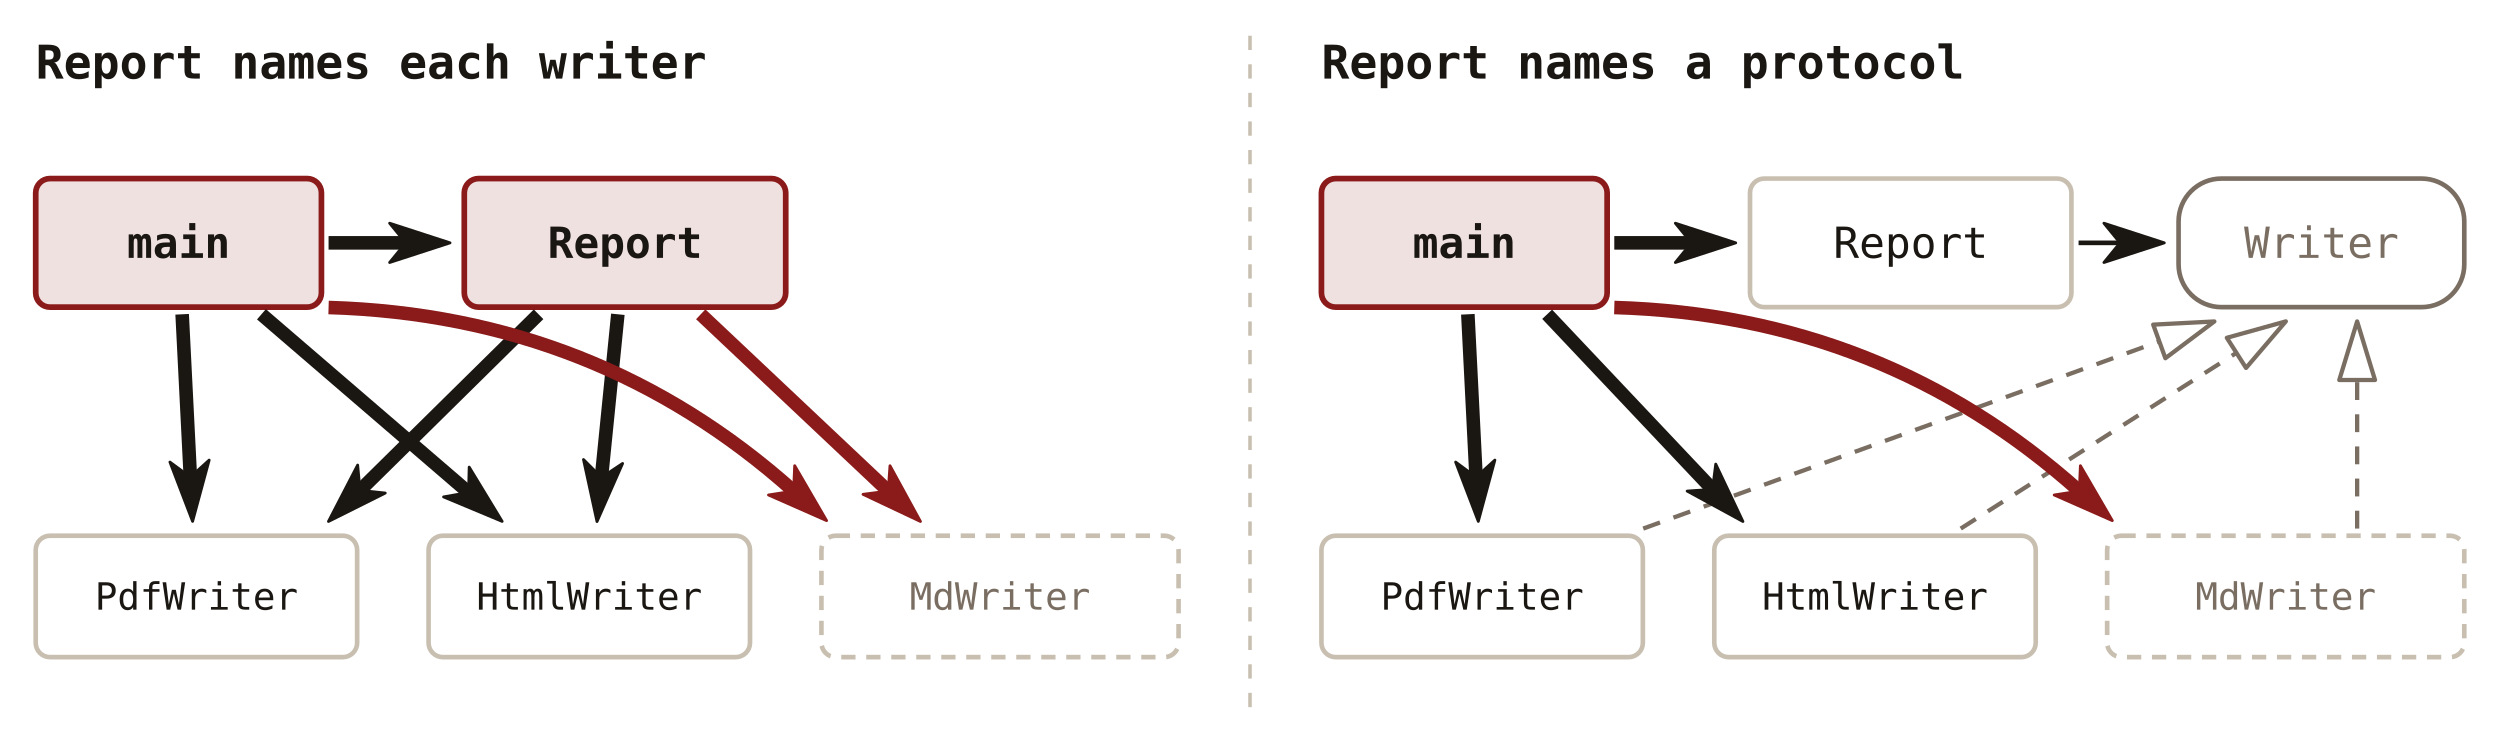
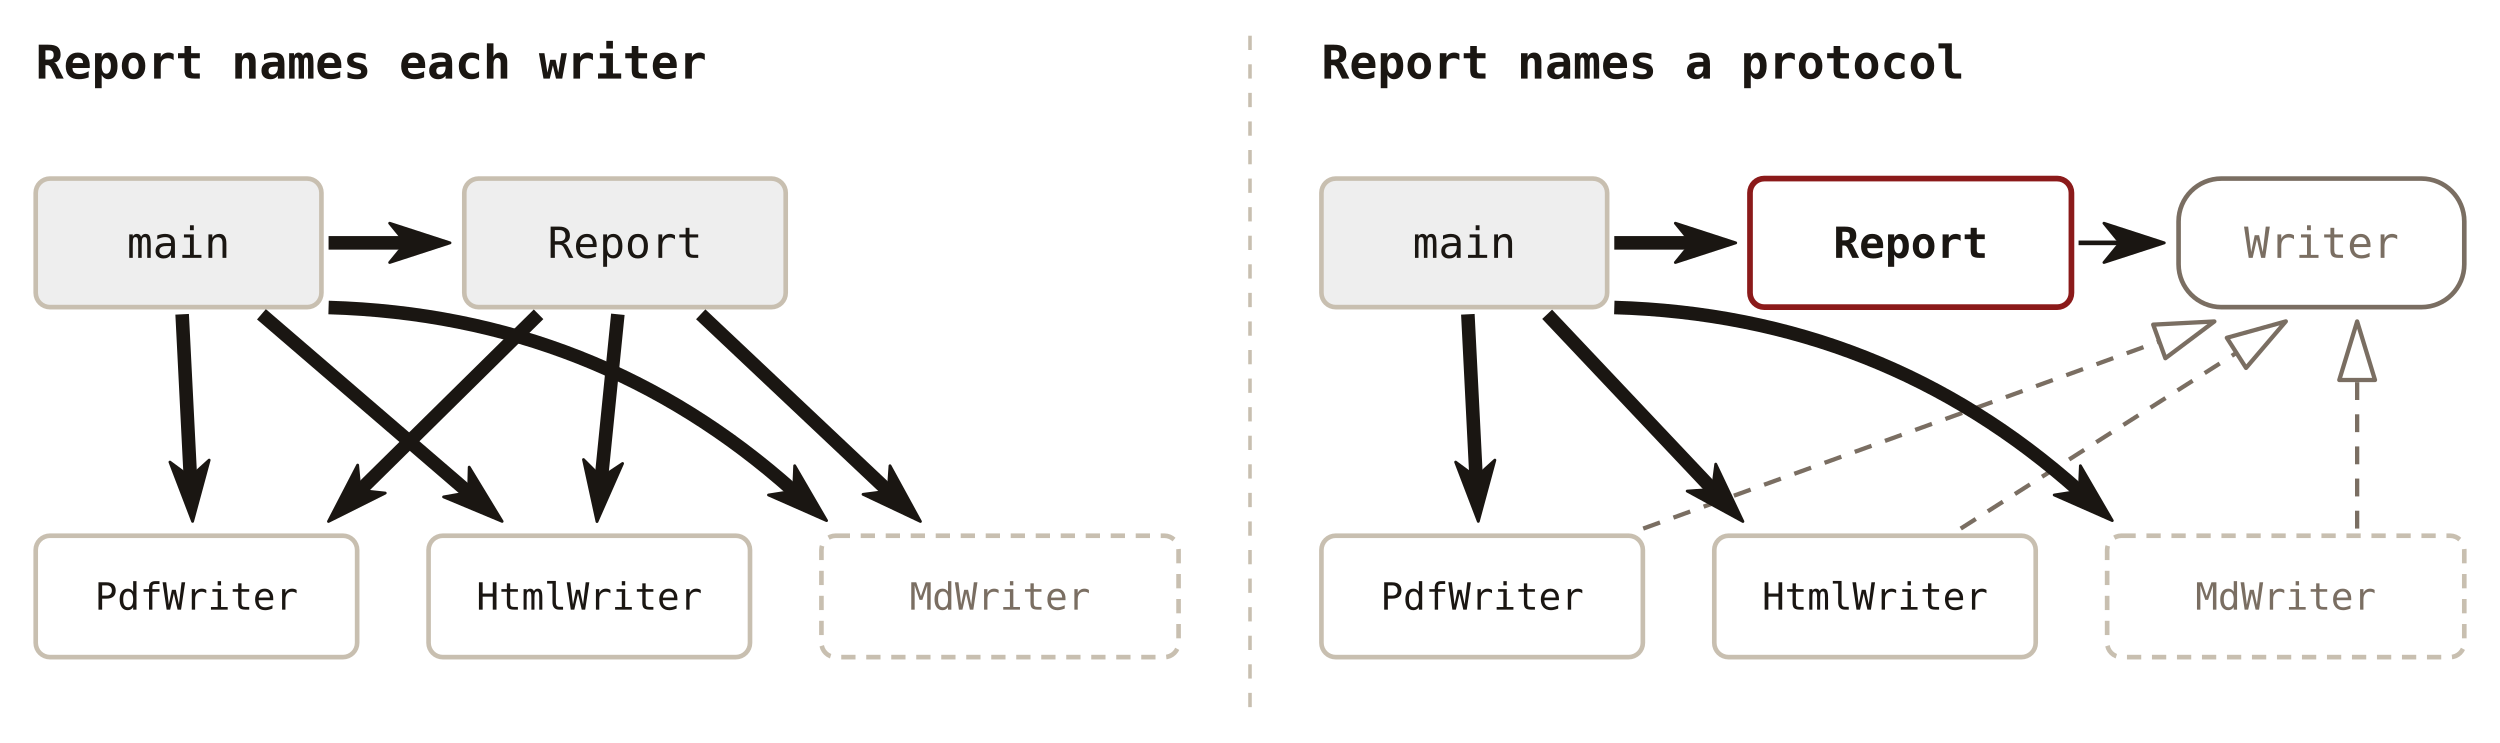
<svg xmlns="http://www.w3.org/2000/svg" viewBox="0 0 700 208" font-family="'JetBrains Mono', Consolas, monospace">
  <defs>
    <marker id="rc-solid" viewBox="0 0 18 12" refX="5" refY="6" markerWidth="18" markerHeight="12" orient="auto" markerUnits="userSpaceOnUse">
      <path d="M0.5,0.5 L17.4,6 L0.5,11.5 L5,6 Z" fill="#1a1612" stroke="#1a1612" stroke-width="0.8" stroke-linejoin="round" />
-     </marker>
-     <marker id="rc-solid-red" viewBox="0 0 18 12" refX="5" refY="6" markerWidth="18" markerHeight="12" orient="auto" markerUnits="userSpaceOnUse">
-       <path d="M0.5,0.5 L17.4,6 L0.5,11.5 L5,6 Z" fill="#8b1a1a" stroke="#8b1a1a" stroke-width="0.8" stroke-linejoin="round" />
    </marker>
    <marker id="rc-hollow-muted" viewBox="0 0 18 12" refX="1" refY="6" markerWidth="18" markerHeight="12" orient="auto" markerUnits="userSpaceOnUse">
      <path d="M1,1 L17.4,6 L1,11 Z" fill="none" stroke="#7a6e62" stroke-width="1.2" stroke-linejoin="round" />
    </marker>
  </defs>
  <text x="10" y="22" font-size="13" font-weight="bold" fill="#1a1612" text-anchor="start">Report names each writer</text>
-   <rect x="10" y="50" width="80" height="36" fill="#8b1a1a" fill-opacity="0.13" rx="4" />
-   <rect x="10" y="50" width="80" height="36" fill="none" stroke="#8b1a1a" stroke-width="1.6" rx="4" />
-   <text x="50.0" y="72.2" font-size="12" font-weight="bold" fill="#1a1612" text-anchor="middle">main</text>
-   <rect x="130" y="50" width="90" height="36" fill="#8b1a1a" fill-opacity="0.13" rx="4" />
-   <rect x="130" y="50" width="90" height="36" fill="none" stroke="#8b1a1a" stroke-width="1.6" rx="4" />
-   <text x="175.0" y="72.2" font-size="12" font-weight="bold" fill="#1a1612" text-anchor="middle">Report</text>
+   <rect x="10" y="50" width="80" height="36" fill="#eeeeee" stroke="#c8bfb0" stroke-width="1.3" rx="4" />
+   <text x="50.0" y="72.2" font-size="12" fill="#1a1612" text-anchor="middle">main</text>
+   <rect x="130" y="50" width="90" height="36" fill="#eeeeee" stroke="#c8bfb0" stroke-width="1.3" rx="4" />
+   <text x="175.0" y="72.2" font-size="12" fill="#1a1612" text-anchor="middle">Report</text>
  <rect x="10" y="150" width="90" height="34" fill="none" stroke="#c8bfb0" stroke-width="1.3" rx="4" />
  <text x="55.0" y="170.7" font-size="10.5" fill="#1a1612" text-anchor="middle">PdfWriter</text>
  <rect x="120" y="150" width="90" height="34" fill="none" stroke="#c8bfb0" stroke-width="1.3" rx="4" />
  <text x="165.0" y="170.7" font-size="10.5" fill="#1a1612" text-anchor="middle">HtmlWriter</text>
  <rect x="230" y="150" width="100" height="34" fill="none" stroke="#c8bfb0" stroke-width="1.3" rx="4" stroke-dasharray="4,3" />
  <text x="280.0" y="170.7" font-size="10.5" fill="#7a6e62" text-anchor="middle">MdWriter</text>
  <line x1="92.0" y1="68.0" x2="113.6" y2="68" stroke="#1a1612" stroke-width="3.8" marker-end="url(#rc-solid)" />
  <line x1="150.8" y1="88" x2="100.8" y2="137.3" stroke="#1a1612" stroke-width="3.8" marker-end="url(#rc-solid)" />
  <line x1="173.0" y1="88.0" x2="168.4" y2="133.7" stroke="#1a1612" stroke-width="3.8" marker-end="url(#rc-solid)" />
-   <line x1="196.2" y1="88.0" x2="248.7" y2="137.5" stroke="#8b1a1a" stroke-width="3.8" marker-end="url(#rc-solid-red)" />
+   <line x1="196.2" y1="88.0" x2="248.7" y2="137.5" stroke="#1a1612" stroke-width="3.8" marker-end="url(#rc-solid)" />
  <line x1="51.0" y1="88.0" x2="53.3" y2="133.6" stroke="#1a1612" stroke-width="3.8" marker-end="url(#rc-solid)" />
  <line x1="73.2" y1="88.0" x2="131.2" y2="137.9" stroke="#1a1612" stroke-width="3.8" marker-end="url(#rc-solid)" />
-   <path d="M92,86.1 Q167.2,88.3 222.2,137.5" fill="none" stroke="#8b1a1a" stroke-width="3.8" marker-end="url(#rc-solid-red)" />
+   <path d="M92,86.1 Q167.2,88.3 222.2,137.5" fill="none" stroke="#1a1612" stroke-width="3.8" marker-end="url(#rc-solid)" />
  <line x1="350" y1="10" x2="350" y2="200" stroke="#c8bfb0" stroke-width="1" stroke-dasharray="4,4" />
  <text x="370" y="22" font-size="13" font-weight="bold" fill="#1a1612" text-anchor="start">Report names a protocol</text>
-   <rect x="370" y="50" width="80" height="36" fill="#8b1a1a" fill-opacity="0.13" rx="4" />
-   <rect x="370" y="50" width="80" height="36" fill="none" stroke="#8b1a1a" stroke-width="1.6" rx="4" />
-   <text x="410.0" y="72.2" font-size="12" font-weight="bold" fill="#1a1612" text-anchor="middle">main</text>
-   <rect x="490" y="50" width="90" height="36" fill="none" stroke="#c8bfb0" stroke-width="1.3" rx="4" />
-   <text x="535.0" y="72.2" font-size="12" fill="#1a1612" text-anchor="middle">Report</text>
+   <rect x="370" y="50" width="80" height="36" fill="#eeeeee" stroke="#c8bfb0" stroke-width="1.3" rx="4" />
+   <text x="410.0" y="72.2" font-size="12" fill="#1a1612" text-anchor="middle">main</text>
+   <rect x="490" y="50" width="90" height="36" fill="none" stroke="#8b1a1a" stroke-width="1.6" rx="4" />
+   <text x="535.0" y="72.2" font-size="12" font-weight="bold" fill="#1a1612" text-anchor="middle">Report</text>
  <rect x="370" y="150" width="90" height="34" fill="none" stroke="#c8bfb0" stroke-width="1.3" rx="4" />
  <text x="415.0" y="170.7" font-size="10.5" fill="#1a1612" text-anchor="middle">PdfWriter</text>
  <rect x="480" y="150" width="90" height="34" fill="none" stroke="#c8bfb0" stroke-width="1.3" rx="4" />
  <text x="525.0" y="170.7" font-size="10.5" fill="#1a1612" text-anchor="middle">HtmlWriter</text>
  <rect x="590" y="150" width="100" height="34" fill="none" stroke="#c8bfb0" stroke-width="1.3" rx="4" stroke-dasharray="4,3" />
  <text x="640.0" y="170.7" font-size="10.5" fill="#7a6e62" text-anchor="middle">MdWriter</text>
  <line x1="452.0" y1="68.0" x2="473.6" y2="68" stroke="#1a1612" stroke-width="3.8" marker-end="url(#rc-solid)" />
  <rect x="610" y="50" width="80" height="36" fill="none" stroke="#7a6e62" stroke-width="1.3" rx="12" />
  <text x="650.0" y="72.2" font-size="12" fill="#7a6e62" text-anchor="middle">Writer</text>
  <line x1="582.0" y1="68.0" x2="593.6" y2="68" stroke="#1a1612" stroke-width="1.3" marker-end="url(#rc-solid)" />
  <line x1="460.1" y1="148" x2="604.6" y2="95.6" stroke="#7a6e62" stroke-width="1.2" stroke-dasharray="5,4" marker-end="url(#rc-hollow-muted)" />
  <line x1="549" y1="148" x2="626.2" y2="98.8" stroke="#7a6e62" stroke-width="1.2" stroke-dasharray="5,4" marker-end="url(#rc-hollow-muted)" />
  <line x1="660" y1="148" x2="660" y2="106.4" stroke="#7a6e62" stroke-width="1.2" stroke-dasharray="5,4" marker-end="url(#rc-hollow-muted)" />
  <line x1="411.0" y1="88.0" x2="413.3" y2="133.6" stroke="#1a1612" stroke-width="3.8" marker-end="url(#rc-solid)" />
  <line x1="433.2" y1="88" x2="479.5" y2="137" stroke="#1a1612" stroke-width="3.8" marker-end="url(#rc-solid)" />
-   <path d="M452,86.1 Q527.2,88.3 582.2,137.5" fill="none" stroke="#8b1a1a" stroke-width="3.8" marker-end="url(#rc-solid-red)" />
+   <path d="M452,86.1 Q527.2,88.3 582.2,137.5" fill="none" stroke="#1a1612" stroke-width="3.8" marker-end="url(#rc-solid)" />
</svg>
